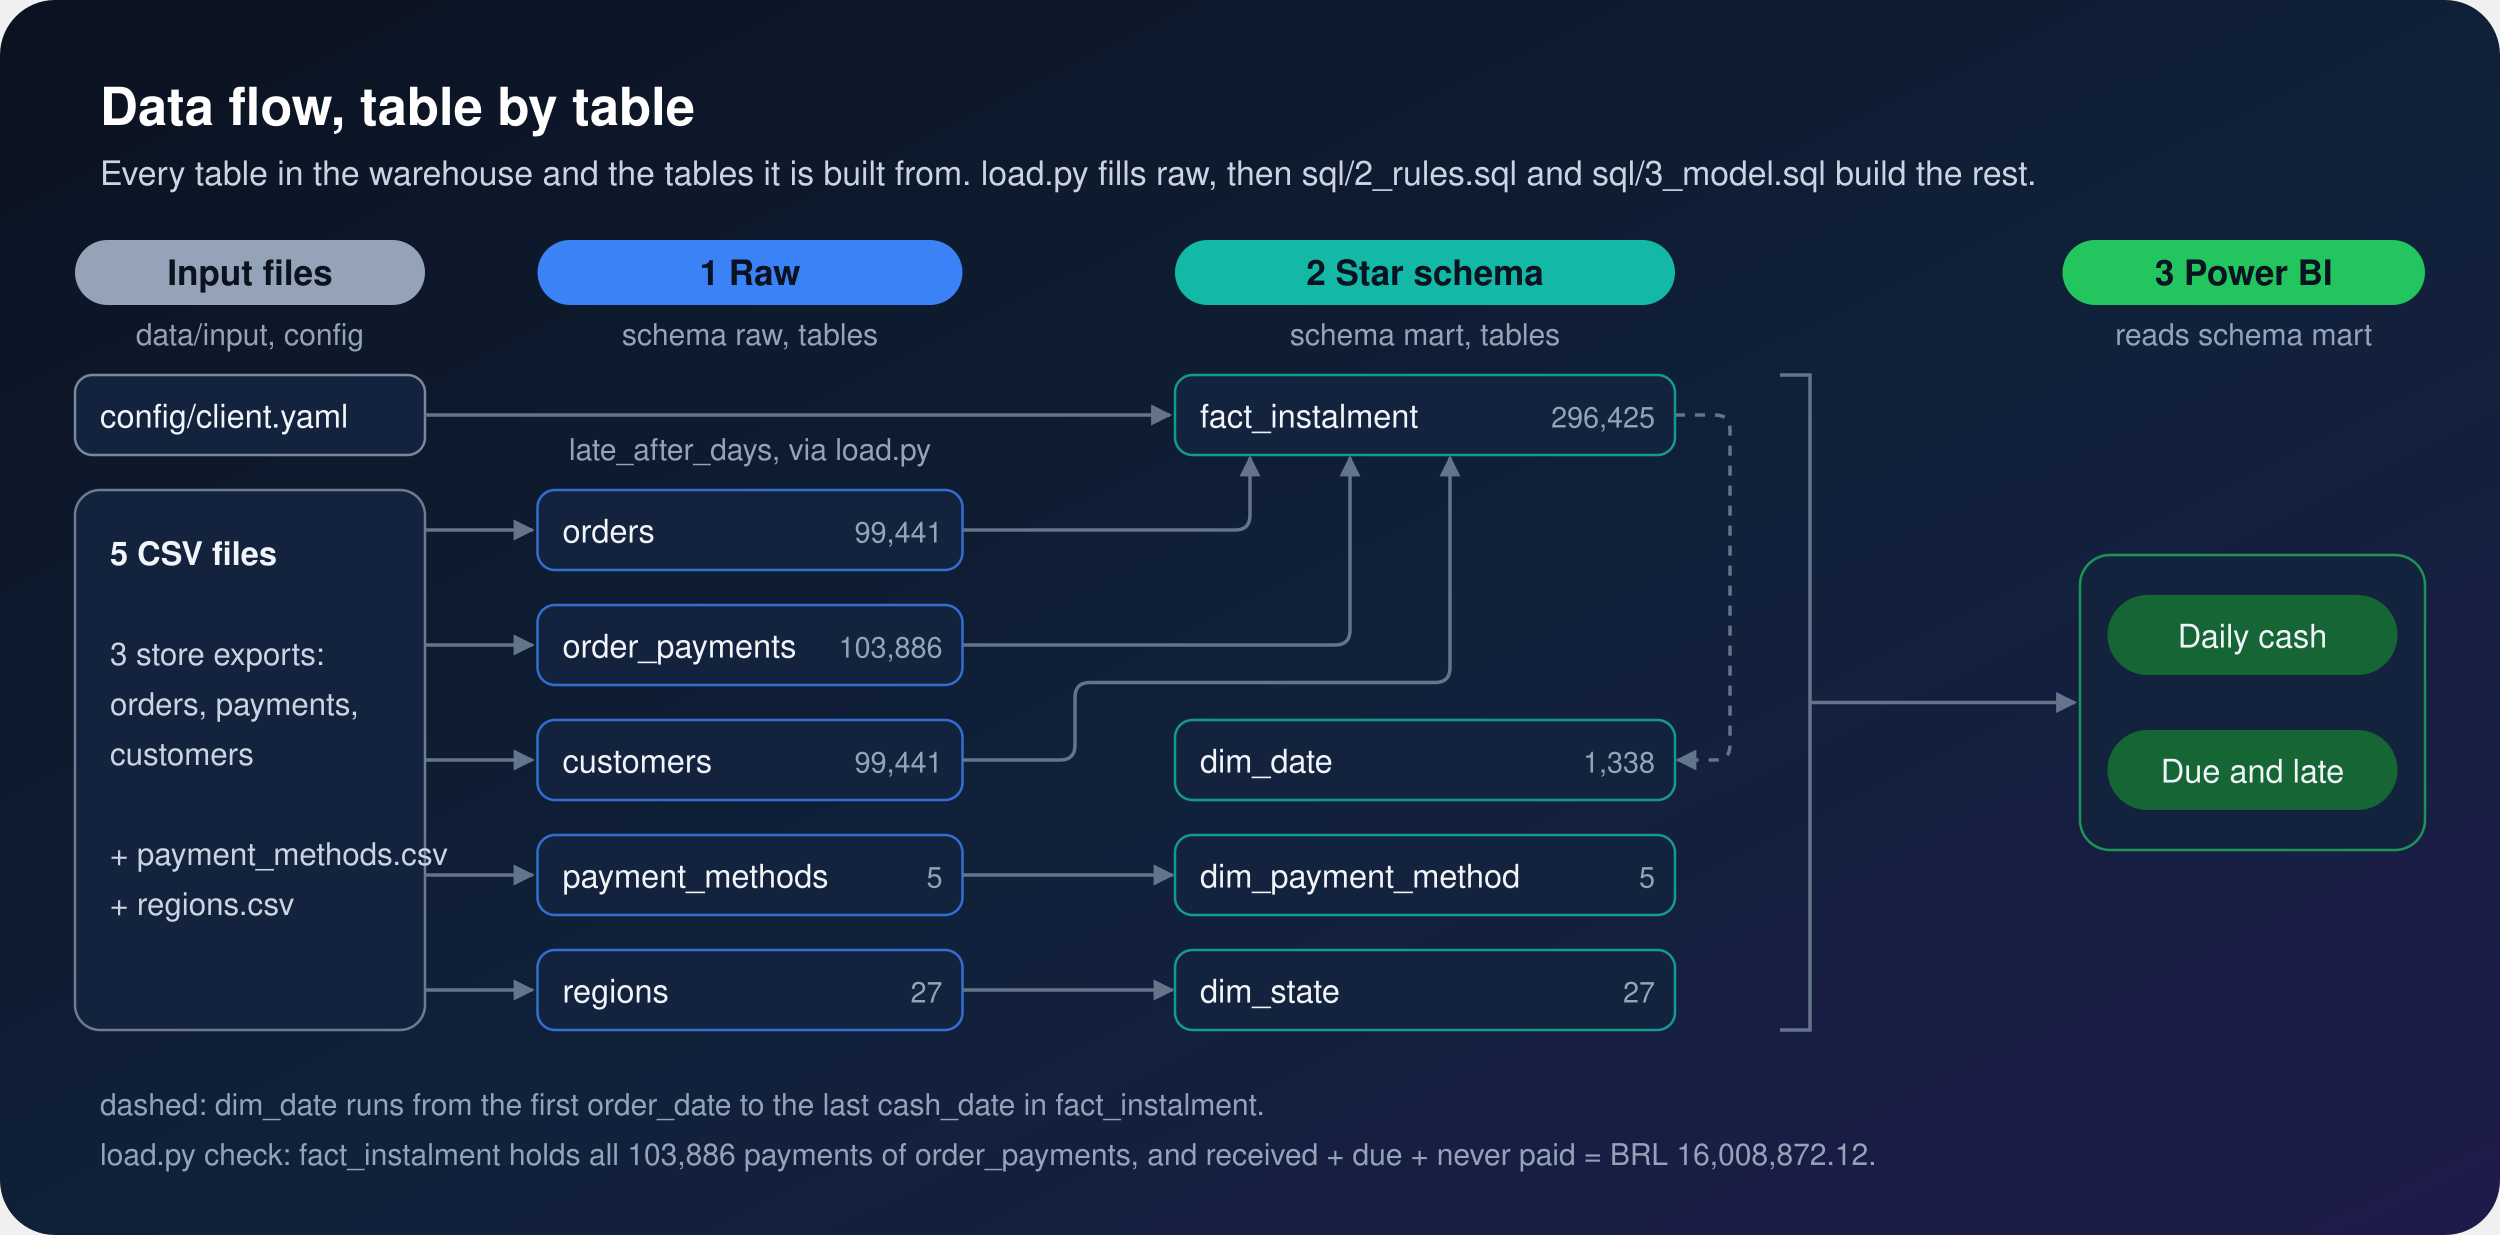
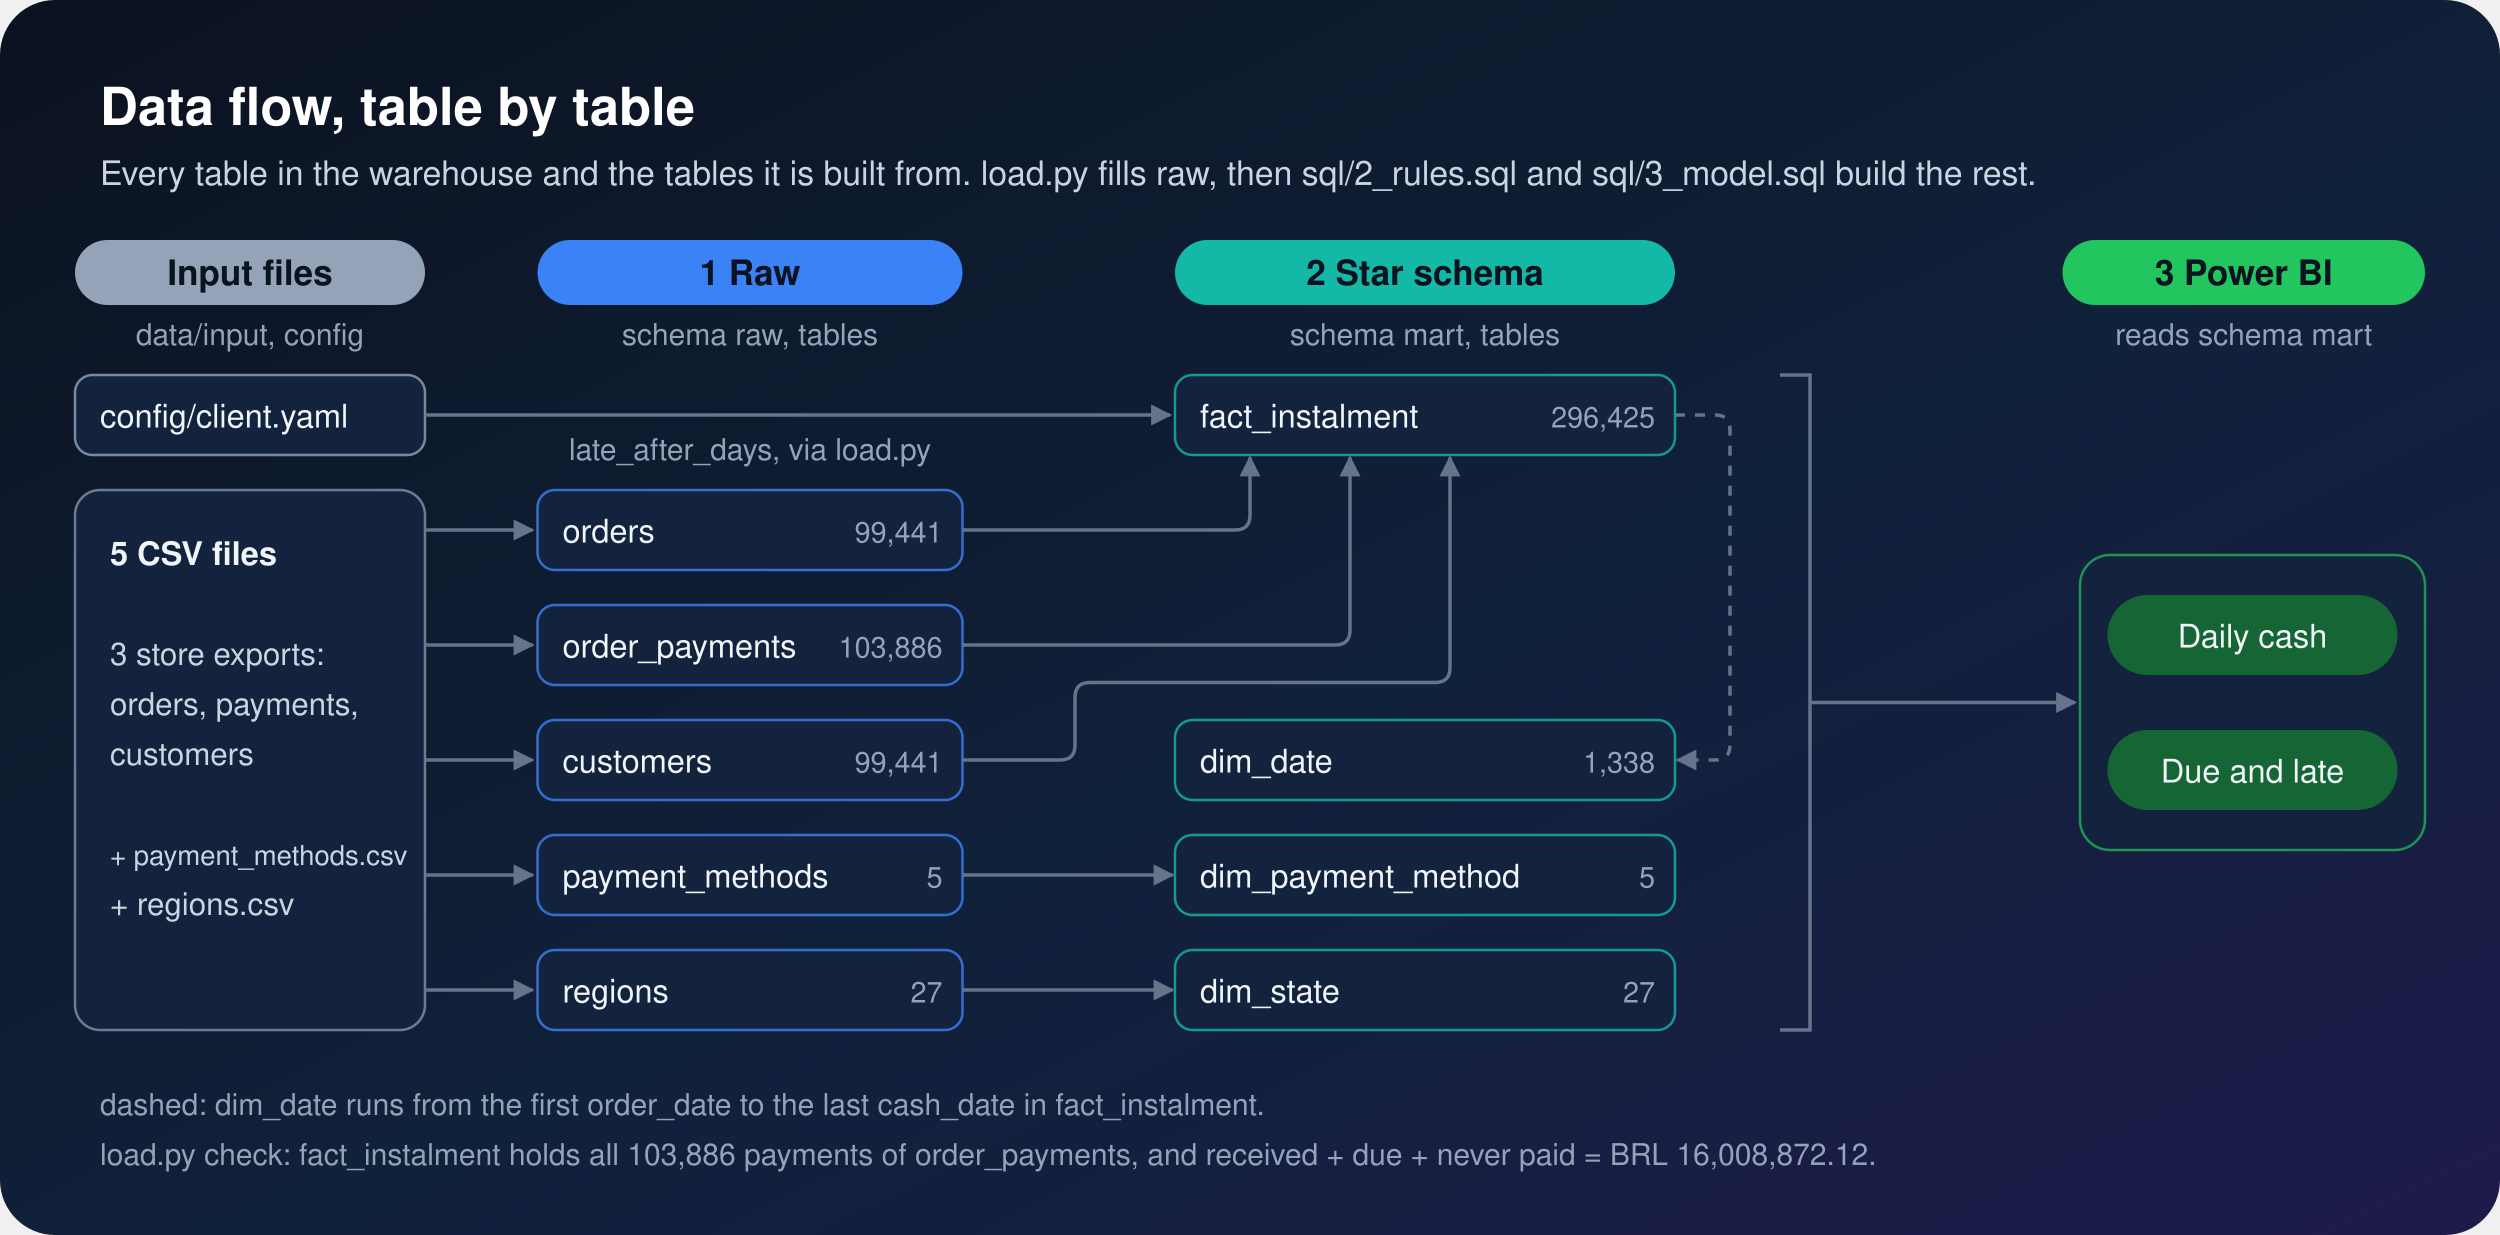
<svg xmlns="http://www.w3.org/2000/svg" viewBox="0 0 1000 494" width="1000" height="494" role="img" aria-label="Data flow, table by table: 5 input files load into 5 raw tables (orders 99,441, order_payments 103,886, customers 99,441, payment_methods 5, regions 27 rows). The cash rules turn every payment into one row per instalment, fact_instalment (296,425 rows), using late_after_days from config/client.yaml. dim_date (1,338 days) runs from the first order to the last instalment, dim_payment_method (5) and dim_state (27) come from the two mapping files. load.py then checks that the fact holds all 103,886 payments and that the money adds up to BRL 16,008,872.12. Power BI reads the star schema into two pages.">
  <defs>
    <linearGradient id="bg" x1="0" y1="0" x2="1" y2="1">
      <stop offset="0" stop-color="#0B1220" />
      <stop offset="0.55" stop-color="#10213A" />
      <stop offset="1" stop-color="#1E1B4B" />
    </linearGradient>
    <marker id="arrow" viewBox="0 0 10 10" refX="9" refY="5" markerWidth="6" markerHeight="6" orient="auto">
      <path d="M0 0 L10 5 L0 10 Z" fill="#64748B" />
    </marker>
  </defs>
  <style>
    text { font-family: "Segoe UI", -apple-system, Helvetica, Arial, sans-serif; }
    .title { font-size: 21px; font-weight: 700; fill: #FFFFFF; }
    .sub { font-size: 13.5px; fill: #CBD5E1; }
    .layer { font-size: 14px; font-weight: 700; fill: #0B1220; }
    .where { font-size: 12px; fill: #94A3B8; }
    .name { font-size: 13px; fill: #F1F5F9; }
    .count { font-size: 11.5px; fill: #94A3B8; }
    .col { font-size: 12.5px; fill: #E2E8F0; }
    .key { font-size: 11px; font-weight: 700; }
    .edge { fill: none; stroke: #64748B; stroke-width: 1.4; }
  </style>
  <rect width="1000" height="494" rx="22" fill="url(#bg)" />
  <text x="40" y="50" class="title">Data flow, table by table</text>
  <text x="40" y="74" class="sub">Every table in the warehouse and the tables it is built from. load.py fills raw, then sql/2_rules.sql and sql/3_model.sql build the rest.</text>
  <rect x="30" y="96" width="140" height="26" rx="13" fill="#94A3B8" />
  <text x="100.0" y="114" class="layer" text-anchor="middle">Input files</text>
  <text x="100.0" y="138" class="where" text-anchor="middle">data/input, config</text>
  <rect x="215" y="96" width="170" height="26" rx="13" fill="#3B82F6" />
  <text x="300.0" y="114" class="layer" text-anchor="middle">1  Raw</text>
  <text x="300.0" y="138" class="where" text-anchor="middle">schema raw, tables</text>
  <rect x="470" y="96" width="200" height="26" rx="13" fill="#14B8A6" />
  <text x="570.0" y="114" class="layer" text-anchor="middle">2  Star schema</text>
  <text x="570.0" y="138" class="where" text-anchor="middle">schema mart, tables</text>
  <rect x="825" y="96" width="145" height="26" rx="13" fill="#22C55E" />
  <text x="897.5" y="114" class="layer" text-anchor="middle">3  Power BI</text>
  <text x="897.5" y="138" class="where" text-anchor="middle">reads schema mart</text>
  <rect x="30" y="150" width="140" height="32" rx="7" fill="#13233D" stroke="#94A3B8" stroke-opacity="0.8" />
  <text x="40" y="171" class="name">config/client.yaml</text>
  <rect x="30" y="196" width="140" height="216" rx="10" fill="#13233D" stroke="#94A3B8" stroke-opacity="0.7" />
  <text x="44" y="226" class="name" font-weight="700">5 CSV files</text>
  <text x="44" y="246" class="count" style="fill:#CBD5E1;font-size:12.5px" />
  <text x="44" y="266" class="count" style="fill:#CBD5E1;font-size:12.5px">3 store exports:</text>
  <text x="44" y="286" class="count" style="fill:#CBD5E1;font-size:12.5px">orders, payments,</text>
  <text x="44" y="306" class="count" style="fill:#CBD5E1;font-size:12.5px">customers</text>
  <text x="44" y="326" class="count" style="fill:#CBD5E1;font-size:12.5px" />
-   <text x="44" y="346" class="count" style="fill:#CBD5E1;font-size:12.5px">+ payment_methods.csv</text>
+   <text x="44" y="346" class="count" style="fill:#CBD5E1;font-size:11px">+ payment_methods.csv</text>
  <text x="44" y="366" class="count" style="fill:#CBD5E1;font-size:12.5px">+ regions.csv</text>
  <line x1="170" y1="212.0" x2="213" y2="212.0" class="edge" marker-end="url(#arrow)" />
  <line x1="170" y1="258.0" x2="213" y2="258.0" class="edge" marker-end="url(#arrow)" />
  <line x1="170" y1="304.0" x2="213" y2="304.0" class="edge" marker-end="url(#arrow)" />
  <line x1="170" y1="350.0" x2="213" y2="350.0" class="edge" marker-end="url(#arrow)" />
  <line x1="170" y1="396.0" x2="213" y2="396.0" class="edge" marker-end="url(#arrow)" />
  <rect x="215" y="196" width="170" height="32" rx="7" fill="#13233D" stroke="#3B82F6" stroke-opacity="0.8" />
  <text x="225" y="217" class="name">orders</text>
  <text x="377" y="217" class="count" text-anchor="end">99,441</text>
  <rect x="215" y="242" width="170" height="32" rx="7" fill="#13233D" stroke="#3B82F6" stroke-opacity="0.8" />
  <text x="225" y="263" class="name">order_payments</text>
  <text x="377" y="263" class="count" text-anchor="end">103,886</text>
  <rect x="215" y="288" width="170" height="32" rx="7" fill="#13233D" stroke="#3B82F6" stroke-opacity="0.8" />
  <text x="225" y="309" class="name">customers</text>
  <text x="377" y="309" class="count" text-anchor="end">99,441</text>
  <rect x="215" y="334" width="170" height="32" rx="7" fill="#13233D" stroke="#3B82F6" stroke-opacity="0.8" />
  <text x="225" y="355" class="name">payment_methods</text>
  <text x="377" y="355" class="count" text-anchor="end">5</text>
  <rect x="215" y="380" width="170" height="32" rx="7" fill="#13233D" stroke="#3B82F6" stroke-opacity="0.8" />
  <text x="225" y="401" class="name">regions</text>
  <text x="377" y="401" class="count" text-anchor="end">27</text>
  <rect x="470" y="150" width="200" height="32" rx="7" fill="#13233D" stroke="#14B8A6" stroke-opacity="0.8" />
  <text x="480" y="171" class="name">fact_instalment</text>
  <text x="662" y="171" class="count" text-anchor="end">296,425</text>
  <rect x="470" y="288" width="200" height="32" rx="7" fill="#13233D" stroke="#14B8A6" stroke-opacity="0.8" />
  <text x="480" y="309" class="name">dim_date</text>
  <text x="662" y="309" class="count" text-anchor="end">1,338</text>
  <rect x="470" y="334" width="200" height="32" rx="7" fill="#13233D" stroke="#14B8A6" stroke-opacity="0.8" />
  <text x="480" y="355" class="name">dim_payment_method</text>
  <text x="662" y="355" class="count" text-anchor="end">5</text>
  <rect x="470" y="380" width="200" height="32" rx="7" fill="#13233D" stroke="#14B8A6" stroke-opacity="0.8" />
  <text x="480" y="401" class="name">dim_state</text>
  <text x="662" y="401" class="count" text-anchor="end">27</text>
  <line x1="170" y1="166.0" x2="468" y2="166.0" class="edge" marker-end="url(#arrow)" />
  <text x="300" y="184.0" class="where" text-anchor="middle">late_after_days, via load.py</text>
  <path d="M385 212 L494 212 Q500 212 500 206 L500 183" class="edge" marker-end="url(#arrow)" />
  <path d="M385 258 L534 258 Q540 258 540 252 L540 183" class="edge" marker-end="url(#arrow)" />
  <path d="M385 304 L424 304 Q430 304 430 298 L430 279 Q430 273 436 273 L574 273 Q580 273 580 267 L580 183" class="edge" marker-end="url(#arrow)" />
  <path d="M385 350 L469 350" class="edge" marker-end="url(#arrow)" />
  <path d="M385 396 L469 396" class="edge" marker-end="url(#arrow)" />
  <path d="M670 166 L686 166 Q692 166 692 172 L692 298 Q692 304 686 304 L671 304" class="edge" stroke-dasharray="4 4" marker-end="url(#arrow)" />
  <path d="M712 150 H724 V412 H712" class="edge" stroke="#14B8A6" />
  <line x1="724" y1="281.0" x2="830" y2="281.0" class="edge" stroke="#22C55E" marker-end="url(#arrow)" />
  <rect x="832" y="222.0" width="138" height="118" rx="12" fill="#13233D" stroke="#22C55E" stroke-opacity="0.7" />
  <rect x="843" y="238.0" width="116" height="32" rx="16" fill="#166534" />
  <text x="901" y="259.0" class="name" text-anchor="middle">Daily cash</text>
  <rect x="843" y="292.0" width="116" height="32" rx="16" fill="#166534" />
  <text x="901" y="313.0" class="name" text-anchor="middle">Due and late</text>
  <text x="40" y="446" class="where">dashed: dim_date runs from the first order_date to the last cash_date in fact_instalment.</text>
  <text x="40" y="466" class="where">load.py check: fact_instalment holds all 103,886 payments of order_payments, and received + due + never paid = BRL 16,008,872.12.</text>
</svg>
